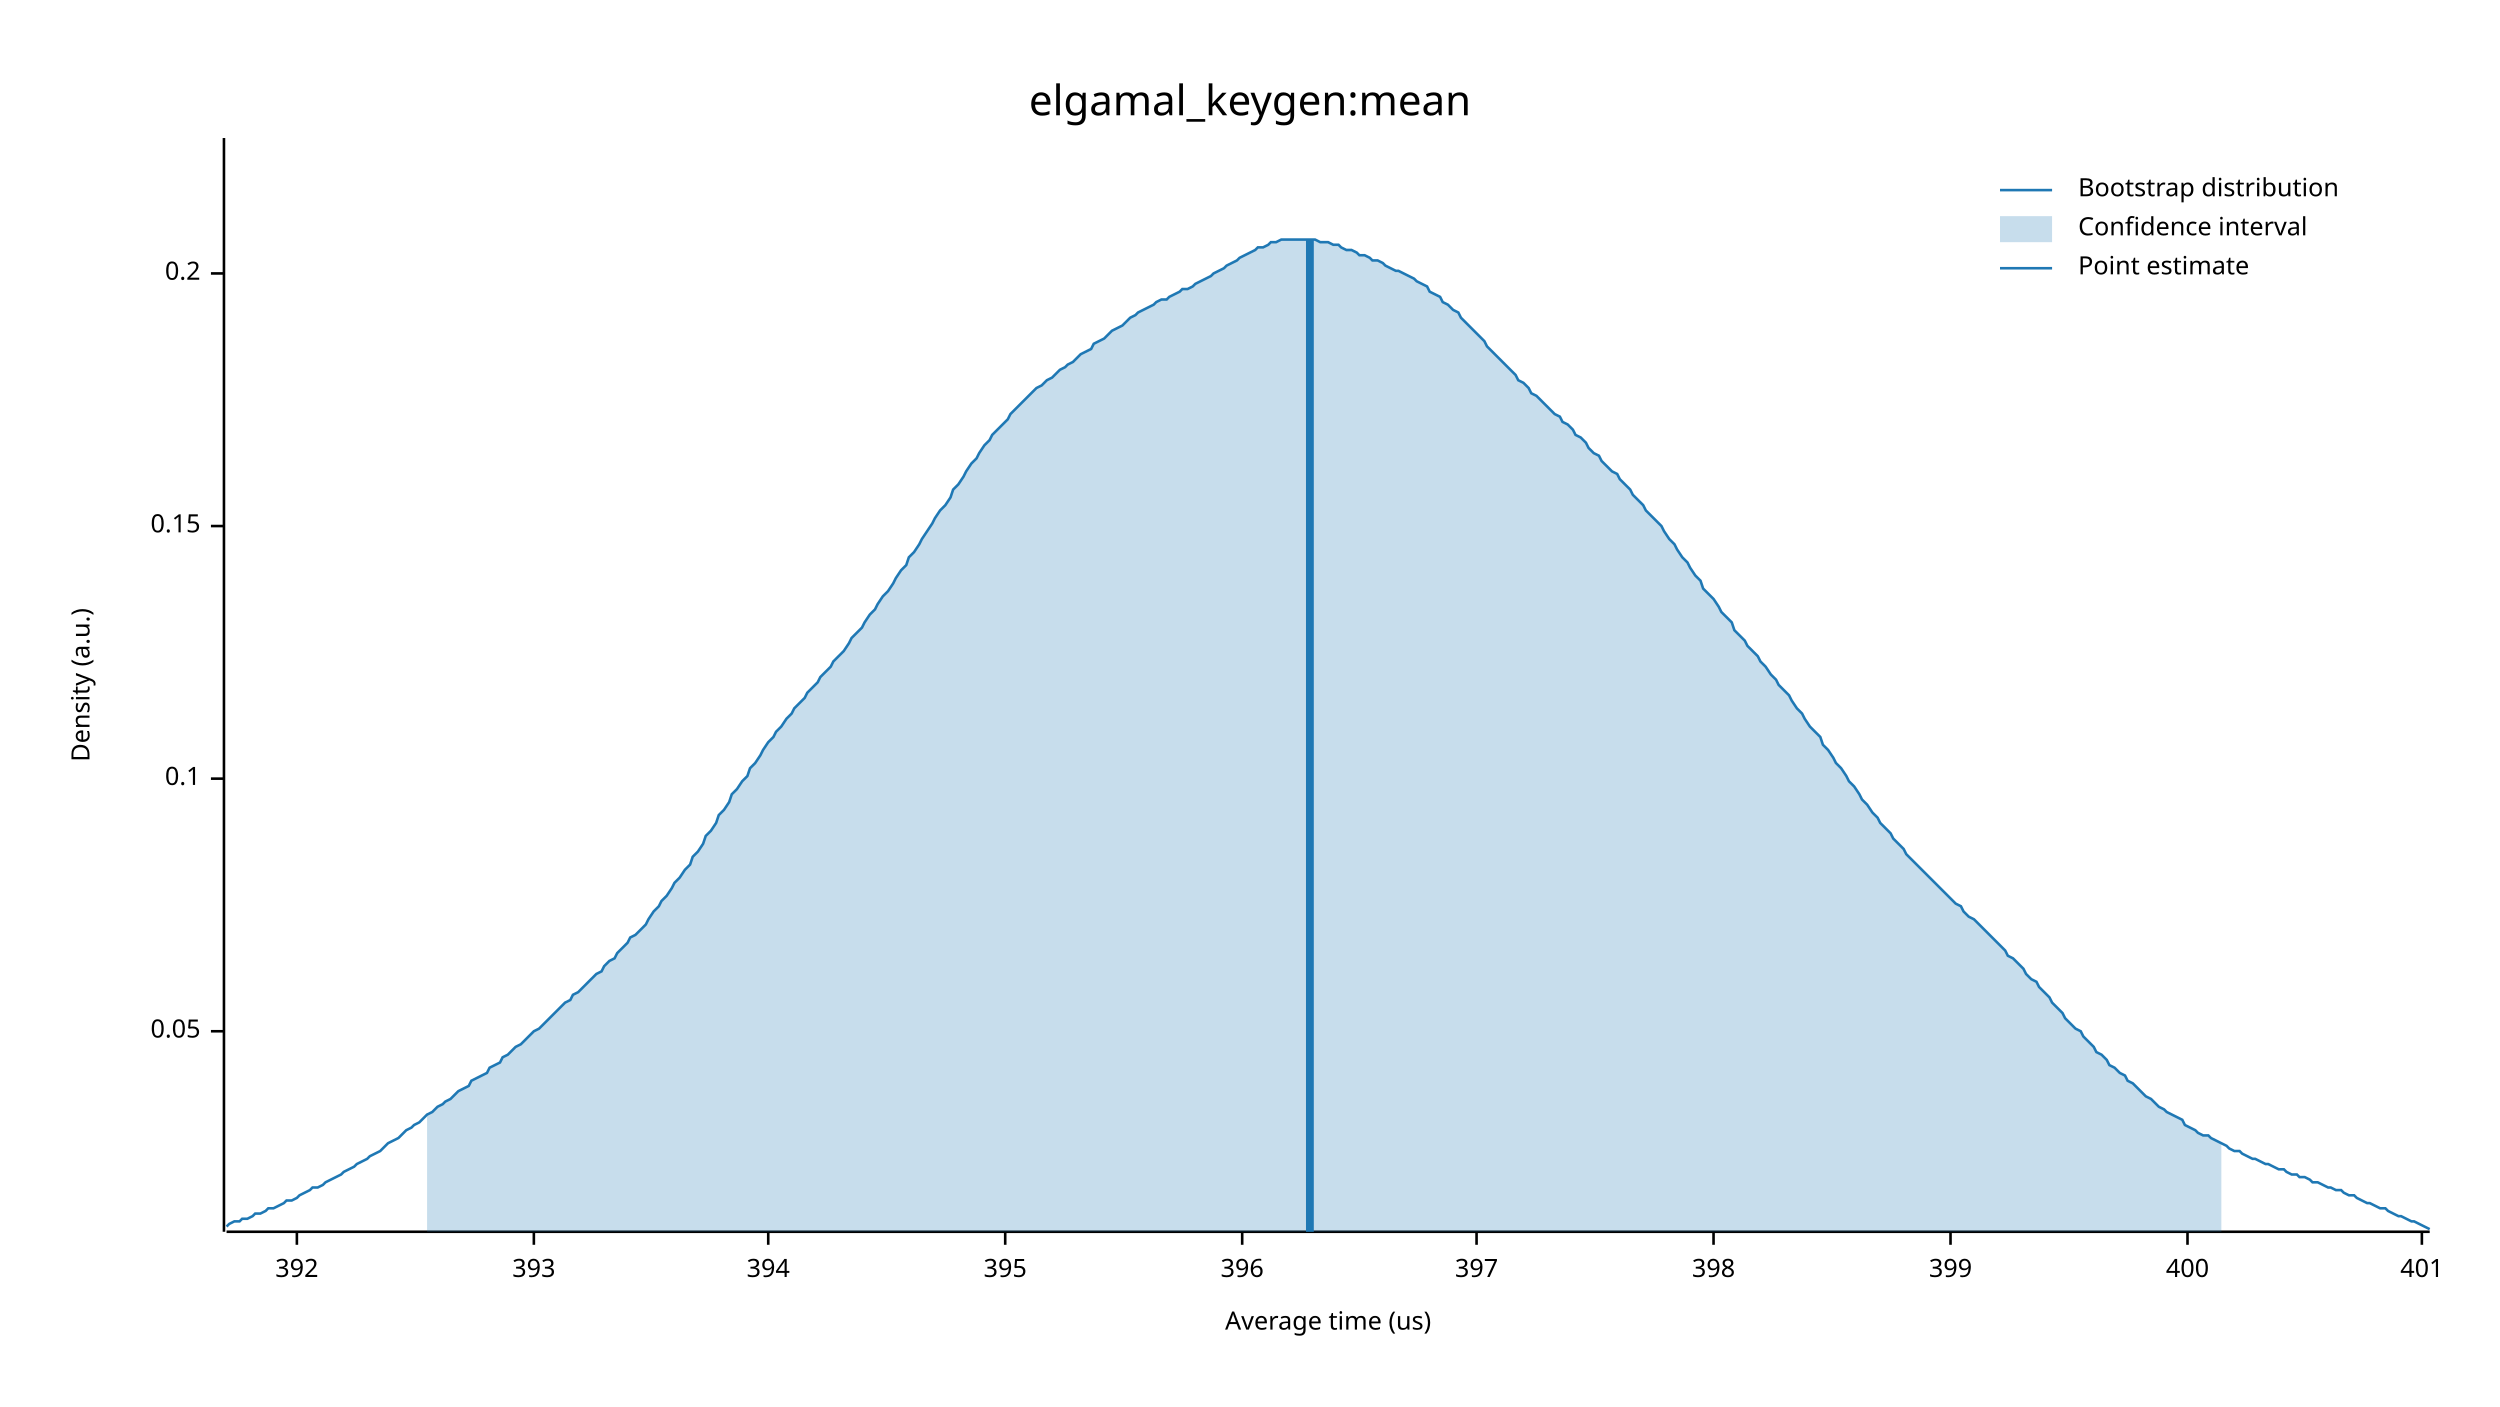
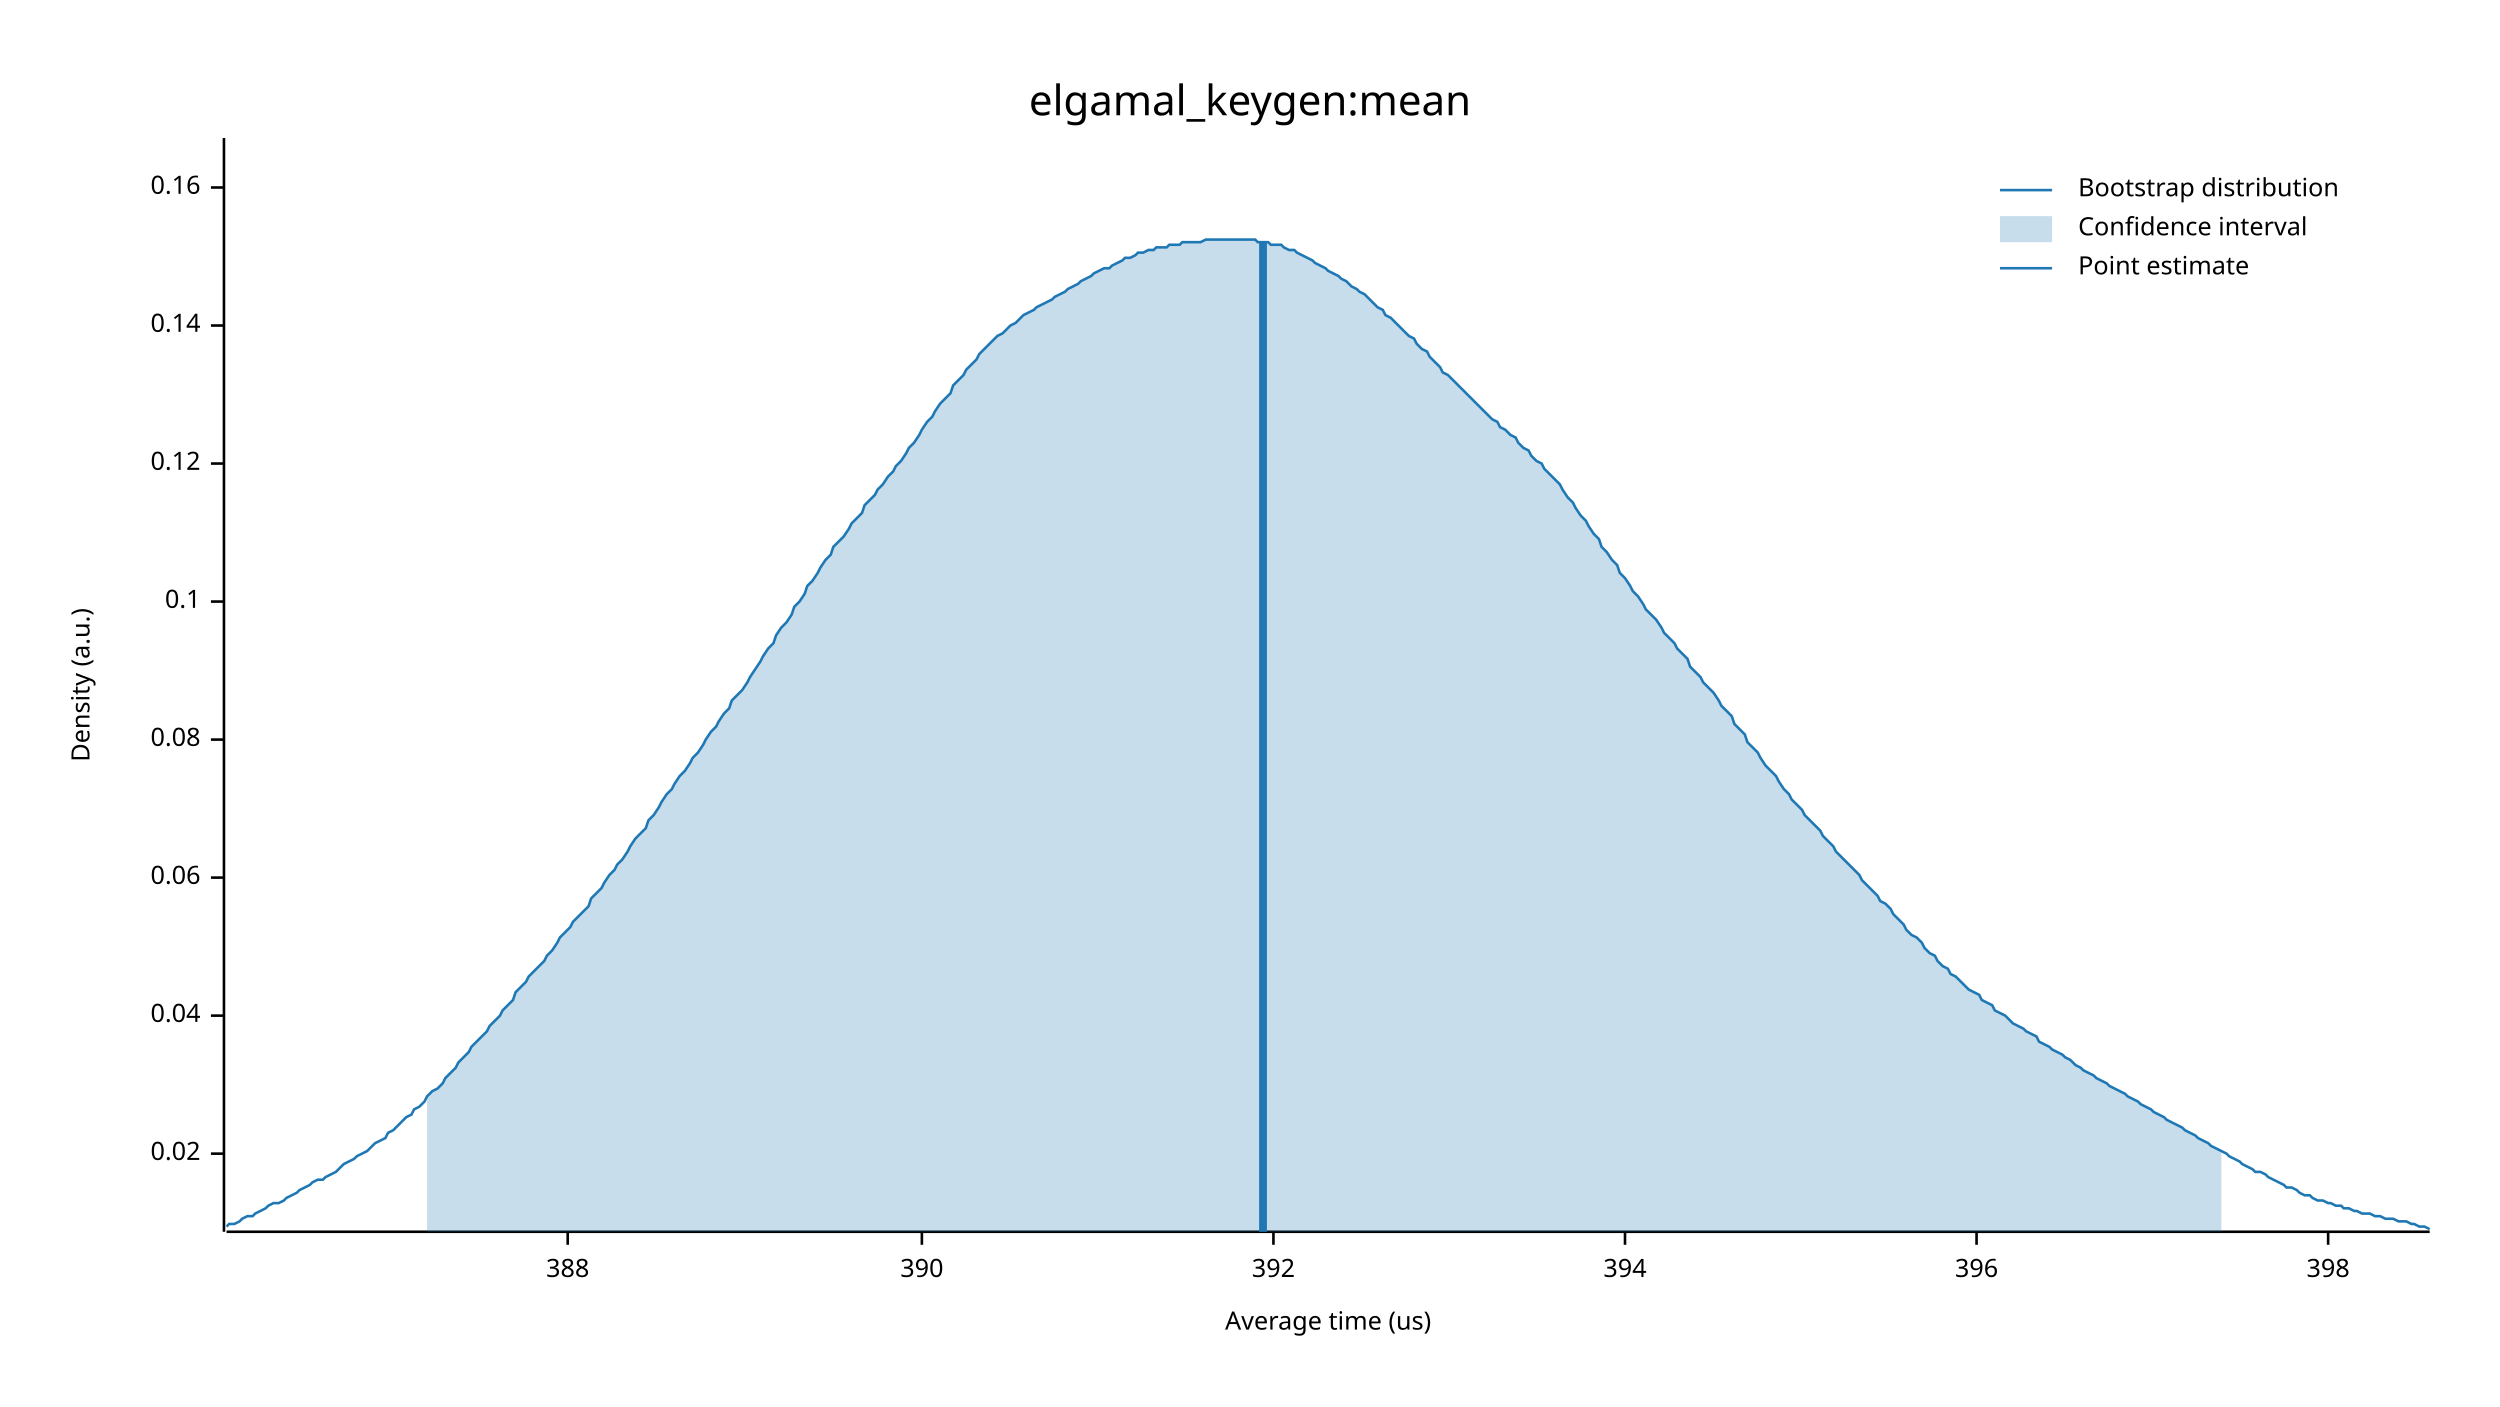
<svg xmlns="http://www.w3.org/2000/svg" width="960" height="540" viewBox="0 0 960 540">
  <text x="480" y="32" dy="0.76em" text-anchor="middle" font-family="sans-serif" font-size="16.129" opacity="1" fill="#000000">
elgamal_keygen:mean
</text>
  <text x="27" y="263" dy="0.76em" text-anchor="middle" font-family="sans-serif" font-size="9.677" opacity="1" fill="#000000" transform="rotate(270, 27, 263)">
Density (a.u.)
</text>
  <text x="510" y="513" dy="-0.5ex" text-anchor="middle" font-family="sans-serif" font-size="9.677" opacity="1" fill="#000000">
Average time (us)
</text>
  <polyline fill="none" opacity="1" stroke="#000000" stroke-width="1" points="86,53 86,473 " />
-   <text x="77" y="396" dy="0.5ex" text-anchor="end" font-family="sans-serif" font-size="9.677" opacity="1" fill="#000000">
- 0.05
+   <text x="77" y="443" dy="0.5ex" text-anchor="end" font-family="sans-serif" font-size="9.677" opacity="1" fill="#000000">
+ 0.02
</text>
-   <polyline fill="none" opacity="1" stroke="#000000" stroke-width="1" points="81,396 86,396 " />
-   <text x="77" y="299" dy="0.5ex" text-anchor="end" font-family="sans-serif" font-size="9.677" opacity="1" fill="#000000">
+   <polyline fill="none" opacity="1" stroke="#000000" stroke-width="1" points="81,443 86,443 " />
+   <text x="77" y="390" dy="0.5ex" text-anchor="end" font-family="sans-serif" font-size="9.677" opacity="1" fill="#000000">
+ 0.04
+ </text>
+   <polyline fill="none" opacity="1" stroke="#000000" stroke-width="1" points="81,390 86,390 " />
+   <text x="77" y="337" dy="0.5ex" text-anchor="end" font-family="sans-serif" font-size="9.677" opacity="1" fill="#000000">
+ 0.06
+ </text>
+   <polyline fill="none" opacity="1" stroke="#000000" stroke-width="1" points="81,337 86,337 " />
+   <text x="77" y="284" dy="0.5ex" text-anchor="end" font-family="sans-serif" font-size="9.677" opacity="1" fill="#000000">
+ 0.08
+ </text>
+   <polyline fill="none" opacity="1" stroke="#000000" stroke-width="1" points="81,284 86,284 " />
+   <text x="77" y="231" dy="0.5ex" text-anchor="end" font-family="sans-serif" font-size="9.677" opacity="1" fill="#000000">
0.1
</text>
-   <polyline fill="none" opacity="1" stroke="#000000" stroke-width="1" points="81,299 86,299 " />
-   <text x="77" y="202" dy="0.5ex" text-anchor="end" font-family="sans-serif" font-size="9.677" opacity="1" fill="#000000">
- 0.15
+   <polyline fill="none" opacity="1" stroke="#000000" stroke-width="1" points="81,231 86,231 " />
+   <text x="77" y="178" dy="0.5ex" text-anchor="end" font-family="sans-serif" font-size="9.677" opacity="1" fill="#000000">
+ 0.12
</text>
-   <polyline fill="none" opacity="1" stroke="#000000" stroke-width="1" points="81,202 86,202 " />
-   <text x="77" y="105" dy="0.5ex" text-anchor="end" font-family="sans-serif" font-size="9.677" opacity="1" fill="#000000">
- 0.2
+   <polyline fill="none" opacity="1" stroke="#000000" stroke-width="1" points="81,178 86,178 " />
+   <text x="77" y="125" dy="0.5ex" text-anchor="end" font-family="sans-serif" font-size="9.677" opacity="1" fill="#000000">
+ 0.14
</text>
-   <polyline fill="none" opacity="1" stroke="#000000" stroke-width="1" points="81,105 86,105 " />
+   <polyline fill="none" opacity="1" stroke="#000000" stroke-width="1" points="81,125 86,125 " />
+   <text x="77" y="72" dy="0.5ex" text-anchor="end" font-family="sans-serif" font-size="9.677" opacity="1" fill="#000000">
+ 0.16
+ </text>
+   <polyline fill="none" opacity="1" stroke="#000000" stroke-width="1" points="81,72 86,72 " />
  <polyline fill="none" opacity="1" stroke="#000000" stroke-width="1" points="87,473 933,473 " />
-   <text x="114" y="483" dy="0.76em" text-anchor="middle" font-family="sans-serif" font-size="9.677" opacity="1" fill="#000000">
+   <text x="218" y="483" dy="0.76em" text-anchor="middle" font-family="sans-serif" font-size="9.677" opacity="1" fill="#000000">
+ 388
+ </text>
+   <polyline fill="none" opacity="1" stroke="#000000" stroke-width="1" points="218,473 218,478 " />
+   <text x="354" y="483" dy="0.76em" text-anchor="middle" font-family="sans-serif" font-size="9.677" opacity="1" fill="#000000">
+ 390
+ </text>
+   <polyline fill="none" opacity="1" stroke="#000000" stroke-width="1" points="354,473 354,478 " />
+   <text x="489" y="483" dy="0.76em" text-anchor="middle" font-family="sans-serif" font-size="9.677" opacity="1" fill="#000000">
392
</text>
-   <polyline fill="none" opacity="1" stroke="#000000" stroke-width="1" points="114,473 114,478 " />
-   <text x="205" y="483" dy="0.76em" text-anchor="middle" font-family="sans-serif" font-size="9.677" opacity="1" fill="#000000">
- 393
- </text>
-   <polyline fill="none" opacity="1" stroke="#000000" stroke-width="1" points="205,473 205,478 " />
-   <text x="295" y="483" dy="0.76em" text-anchor="middle" font-family="sans-serif" font-size="9.677" opacity="1" fill="#000000">
+   <polyline fill="none" opacity="1" stroke="#000000" stroke-width="1" points="489,473 489,478 " />
+   <text x="624" y="483" dy="0.76em" text-anchor="middle" font-family="sans-serif" font-size="9.677" opacity="1" fill="#000000">
394
</text>
-   <polyline fill="none" opacity="1" stroke="#000000" stroke-width="1" points="295,473 295,478 " />
-   <text x="386" y="483" dy="0.76em" text-anchor="middle" font-family="sans-serif" font-size="9.677" opacity="1" fill="#000000">
- 395
- </text>
-   <polyline fill="none" opacity="1" stroke="#000000" stroke-width="1" points="386,473 386,478 " />
-   <text x="477" y="483" dy="0.76em" text-anchor="middle" font-family="sans-serif" font-size="9.677" opacity="1" fill="#000000">
+   <polyline fill="none" opacity="1" stroke="#000000" stroke-width="1" points="624,473 624,478 " />
+   <text x="759" y="483" dy="0.76em" text-anchor="middle" font-family="sans-serif" font-size="9.677" opacity="1" fill="#000000">
396
</text>
-   <polyline fill="none" opacity="1" stroke="#000000" stroke-width="1" points="477,473 477,478 " />
-   <text x="567" y="483" dy="0.76em" text-anchor="middle" font-family="sans-serif" font-size="9.677" opacity="1" fill="#000000">
- 397
- </text>
-   <polyline fill="none" opacity="1" stroke="#000000" stroke-width="1" points="567,473 567,478 " />
-   <text x="658" y="483" dy="0.76em" text-anchor="middle" font-family="sans-serif" font-size="9.677" opacity="1" fill="#000000">
+   <polyline fill="none" opacity="1" stroke="#000000" stroke-width="1" points="759,473 759,478 " />
+   <text x="894" y="483" dy="0.76em" text-anchor="middle" font-family="sans-serif" font-size="9.677" opacity="1" fill="#000000">
398
</text>
-   <polyline fill="none" opacity="1" stroke="#000000" stroke-width="1" points="658,473 658,478 " />
-   <text x="749" y="483" dy="0.76em" text-anchor="middle" font-family="sans-serif" font-size="9.677" opacity="1" fill="#000000">
- 399
- </text>
-   <polyline fill="none" opacity="1" stroke="#000000" stroke-width="1" points="749,473 749,478 " />
-   <text x="840" y="483" dy="0.76em" text-anchor="middle" font-family="sans-serif" font-size="9.677" opacity="1" fill="#000000">
- 400
- </text>
-   <polyline fill="none" opacity="1" stroke="#000000" stroke-width="1" points="840,473 840,478 " />
-   <text x="930" y="483" dy="0.76em" text-anchor="middle" font-family="sans-serif" font-size="9.677" opacity="1" fill="#000000">
- 401
- </text>
-   <polyline fill="none" opacity="1" stroke="#000000" stroke-width="1" points="930,473 930,478 " />
-   <polyline fill="none" opacity="1" stroke="#1F78B4" stroke-width="1" points="87,471 88,470 90,469 92,469 93,468 95,468 97,467 98,466 100,466 102,465 103,464 105,464 107,463 109,462 110,461 112,461 114,460 115,459 117,458 119,457 120,456 122,456 124,455 125,454 127,453 129,452 131,451 132,450 134,449 136,448 137,447 139,446 141,445 142,444 144,443 146,442 148,440 149,439 151,438 153,437 154,436 156,434 158,433 159,432 161,431 163,429 164,428 166,427 168,425 170,424 171,423 173,422 175,420 176,419 178,418 180,417 181,415 183,414 185,413 187,412 188,410 190,409 192,408 193,406 195,405 197,403 198,402 200,401 202,399 203,398 205,396 207,395 209,393 210,392 212,390 214,388 215,387 217,385 219,384 220,382 222,381 224,379 226,377 227,376 229,374 231,373 232,371 234,369 236,368 237,366 239,364 241,362 242,360 244,359 246,357 248,355 249,353 251,350 253,348 254,346 256,344 258,341 259,339 261,337 263,334 265,332 266,329 268,327 270,324 271,321 273,319 275,316 276,313 278,311 280,308 281,305 283,303 285,300 287,298 288,295 290,293 292,290 293,288 295,285 297,283 298,281 300,279 302,276 304,274 305,272 307,270 309,268 310,266 312,264 314,262 315,260 317,258 319,256 320,254 322,252 324,250 326,247 327,245 329,243 331,241 332,239 334,236 336,234 337,232 339,229 341,227 343,224 344,222 346,219 348,217 349,214 351,212 353,209 354,207 356,204 358,201 359,199 361,196 363,194 365,191 366,188 368,186 370,183 371,181 373,178 375,176 376,174 378,171 380,169 381,167 383,165 385,163 387,161 388,159 390,157 392,155 393,154 395,152 397,150 398,149 400,148 402,146 404,145 405,144 407,142 409,141 410,140 412,139 414,137 415,136 417,135 419,134 420,132 422,131 424,130 426,128 427,127 429,126 431,125 432,124 434,122 436,121 437,120 439,119 441,118 443,117 444,116 446,115 448,115 449,114 451,113 453,112 454,111 456,111 458,110 459,109 461,108 463,107 465,106 466,105 468,104 470,103 471,102 473,101 475,100 476,99 478,98 480,97 482,96 483,95 485,95 487,94 488,93 490,93 492,92 493,92 495,92 497,92 498,92 500,92 502,92 504,92 505,92 507,93 509,93 510,93 512,94 514,94 515,95 517,96 519,96 521,97 522,98 524,98 526,99 527,100 529,100 531,101 532,102 534,103 536,104 537,104 539,105 541,106 543,107 544,108 546,109 548,110 549,112 551,113 553,114 554,116 556,117 558,119 560,120 561,122 563,124 565,126 566,127 568,129 570,131 571,133 573,135 575,137 576,138 578,140 580,142 582,144 583,146 585,147 587,149 588,151 590,152 592,154 593,155 595,157 597,159 599,160 600,162 602,163 604,165 605,167 607,168 609,170 610,172 612,174 614,175 615,177 617,179 619,181 621,182 622,184 624,186 626,188 627,190 629,192 631,194 632,196 634,198 636,200 638,202 639,204 641,207 643,209 644,211 646,214 648,216 649,218 651,221 653,223 654,226 656,228 658,230 660,233 661,235 663,237 665,239 666,242 668,244 670,246 671,248 673,250 675,252 676,254 678,256 680,259 682,261 683,263 685,265 687,267 688,269 690,272 692,274 693,276 695,279 697,281 699,283 700,286 702,288 704,291 705,293 707,295 709,298 710,300 712,302 714,305 715,307 717,309 719,312 721,314 722,316 724,318 726,320 727,322 729,324 731,326 732,328 734,330 736,332 738,334 739,335 741,337 743,339 744,340 746,342 748,344 749,345 751,347 753,348 754,350 756,352 758,353 760,355 761,356 763,358 765,360 766,361 768,363 770,365 771,367 773,368 775,370 777,372 778,374 780,376 782,377 783,379 785,381 787,383 788,385 790,387 792,389 793,391 795,393 797,395 799,396 800,398 802,400 804,402 805,404 807,405 809,407 810,409 812,410 814,412 816,413 817,415 819,416 821,418 822,419 824,421 826,422 827,423 829,425 831,426 832,427 834,428 836,429 838,430 839,432 841,433 843,434 844,435 846,436 848,436 849,437 851,438 853,439 855,440 856,441 858,442 860,442 861,443 863,444 865,445 866,445 868,446 870,447 871,447 873,448 875,449 877,449 878,450 880,451 882,451 883,452 885,452 887,453 888,454 890,454 892,455 894,456 895,456 897,457 899,457 900,458 902,459 904,459 905,460 907,461 909,462 910,462 912,463 914,464 916,464 917,465 919,466 921,467 922,467 924,468 926,469 927,469 929,470 931,471 933,472 " />
-   <polygon opacity="0.25" fill="#1F78B4" points="164,428 166,427 168,425 170,424 171,423 173,422 175,420 176,419 178,418 180,417 181,415 183,414 185,413 187,412 188,410 190,409 192,408 193,406 195,405 197,403 198,402 200,401 202,399 203,398 205,396 207,395 209,393 210,392 212,390 214,388 215,387 217,385 219,384 220,382 222,381 224,379 226,377 227,376 229,374 231,373 232,371 234,369 236,368 237,366 239,364 241,362 242,360 244,359 246,357 248,355 249,353 251,350 253,348 254,346 256,344 258,341 259,339 261,337 263,334 265,332 266,329 268,327 270,324 271,321 273,319 275,316 276,313 278,311 280,308 281,305 283,303 285,300 287,298 288,295 290,293 292,290 293,288 295,285 297,283 298,281 300,279 302,276 304,274 305,272 307,270 309,268 310,266 312,264 314,262 315,260 317,258 319,256 320,254 322,252 324,250 326,247 327,245 329,243 331,241 332,239 334,236 336,234 337,232 339,229 341,227 343,224 344,222 346,219 348,217 349,214 351,212 353,209 354,207 356,204 358,201 359,199 361,196 363,194 365,191 366,188 368,186 370,183 371,181 373,178 375,176 376,174 378,171 380,169 381,167 383,165 385,163 387,161 388,159 390,157 392,155 393,154 395,152 397,150 398,149 400,148 402,146 404,145 405,144 407,142 409,141 410,140 412,139 414,137 415,136 417,135 419,134 420,132 422,131 424,130 426,128 427,127 429,126 431,125 432,124 434,122 436,121 437,120 439,119 441,118 443,117 444,116 446,115 448,115 449,114 451,113 453,112 454,111 456,111 458,110 459,109 461,108 463,107 465,106 466,105 468,104 470,103 471,102 473,101 475,100 476,99 478,98 480,97 482,96 483,95 485,95 487,94 488,93 490,93 492,92 493,92 495,92 497,92 498,92 500,92 502,92 504,92 505,92 507,93 509,93 510,93 512,94 514,94 515,95 517,96 519,96 521,97 522,98 524,98 526,99 527,100 529,100 531,101 532,102 534,103 536,104 537,104 539,105 541,106 543,107 544,108 546,109 548,110 549,112 551,113 553,114 554,116 556,117 558,119 560,120 561,122 563,124 565,126 566,127 568,129 570,131 571,133 573,135 575,137 576,138 578,140 580,142 582,144 583,146 585,147 587,149 588,151 590,152 592,154 593,155 595,157 597,159 599,160 600,162 602,163 604,165 605,167 607,168 609,170 610,172 612,174 614,175 615,177 617,179 619,181 621,182 622,184 624,186 626,188 627,190 629,192 631,194 632,196 634,198 636,200 638,202 639,204 641,207 643,209 644,211 646,214 648,216 649,218 651,221 653,223 654,226 656,228 658,230 660,233 661,235 663,237 665,239 666,242 668,244 670,246 671,248 673,250 675,252 676,254 678,256 680,259 682,261 683,263 685,265 687,267 688,269 690,272 692,274 693,276 695,279 697,281 699,283 700,286 702,288 704,291 705,293 707,295 709,298 710,300 712,302 714,305 715,307 717,309 719,312 721,314 722,316 724,318 726,320 727,322 729,324 731,326 732,328 734,330 736,332 738,334 739,335 741,337 743,339 744,340 746,342 748,344 749,345 751,347 753,348 754,350 756,352 758,353 760,355 761,356 763,358 765,360 766,361 768,363 770,365 771,367 773,368 775,370 777,372 778,374 780,376 782,377 783,379 785,381 787,383 788,385 790,387 792,389 793,391 795,393 797,395 799,396 800,398 802,400 804,402 805,404 807,405 809,407 810,409 812,410 814,412 816,413 817,415 819,416 821,418 822,419 824,421 826,422 827,423 829,425 831,426 832,427 834,428 836,429 838,430 839,432 841,433 843,434 844,435 846,436 848,436 849,437 851,438 853,439 853,473 164,473 " />
-   <polyline fill="none" opacity="1" stroke="#1F78B4" stroke-width="3" points="503,473 503,92 " />
+   <polyline fill="none" opacity="1" stroke="#000000" stroke-width="1" points="894,473 894,478 " />
+   <polyline fill="none" opacity="1" stroke="#1F78B4" stroke-width="1" points="87,471 88,470 90,470 92,469 93,468 95,467 97,467 98,466 100,465 102,464 103,463 105,462 107,462 109,461 110,460 112,459 114,458 115,457 117,456 119,455 120,454 122,453 124,453 125,452 127,451 129,450 131,448 132,447 134,446 136,445 137,444 139,443 141,442 142,441 144,439 146,438 148,437 149,435 151,434 153,432 154,431 156,429 158,428 159,426 161,425 163,423 164,421 166,419 168,418 170,416 171,414 173,412 175,410 176,408 178,406 180,404 181,402 183,400 185,398 187,396 188,394 190,392 192,390 193,388 195,386 197,384 198,381 200,379 202,377 203,375 205,373 207,371 209,369 210,367 212,365 214,362 215,360 217,358 219,356 220,354 222,352 224,350 226,348 227,345 229,343 231,341 232,339 234,336 236,334 237,332 239,330 241,327 242,325 244,322 246,320 248,318 249,315 251,313 253,310 254,308 256,305 258,303 259,301 261,298 263,296 265,293 266,291 268,289 270,286 271,284 273,281 275,279 276,277 278,274 280,272 281,269 283,267 285,265 287,262 288,260 290,257 292,254 293,252 295,249 297,247 298,244 300,241 302,239 304,236 305,233 307,231 309,228 310,225 312,223 314,220 315,218 317,215 319,213 320,210 322,208 324,206 326,203 327,201 329,199 331,197 332,194 334,192 336,190 337,188 339,186 341,183 343,181 344,179 346,177 348,174 349,172 351,170 353,167 354,165 356,162 358,160 359,158 361,155 363,153 365,151 366,148 368,146 370,144 371,142 373,140 375,138 376,136 378,134 380,132 381,131 383,129 385,128 387,126 388,125 390,124 392,122 393,121 395,120 397,119 398,118 400,117 402,116 404,115 405,114 407,113 409,112 410,111 412,110 414,109 415,108 417,107 419,106 420,105 422,104 424,103 426,103 427,102 429,101 431,100 432,99 434,99 436,98 437,97 439,97 441,96 443,96 444,95 446,95 448,95 449,94 451,94 453,94 454,93 456,93 458,93 459,93 461,93 463,92 465,92 466,92 468,92 470,92 471,92 473,92 475,92 476,92 478,92 480,92 482,92 483,93 485,93 487,93 488,94 490,94 492,94 493,95 495,96 497,96 498,97 500,98 502,99 504,100 505,101 507,102 509,103 510,104 512,105 514,106 515,107 517,108 519,110 521,111 522,112 524,113 526,115 527,116 529,118 531,119 532,121 534,122 536,124 537,125 539,127 541,129 543,130 544,132 546,134 548,135 549,137 551,139 553,141 554,143 556,144 558,146 560,148 561,149 563,151 565,153 566,154 568,156 570,158 571,159 573,161 575,162 576,164 578,165 580,167 582,168 583,170 585,172 587,173 588,175 590,177 592,178 593,180 595,182 597,184 599,186 600,188 602,191 604,193 605,195 607,198 609,200 610,202 612,205 614,207 615,210 617,212 619,215 621,217 622,220 624,222 626,225 627,227 629,229 631,232 632,234 634,236 636,238 638,241 639,243 641,245 643,247 644,249 646,251 648,253 649,256 651,258 653,260 654,262 656,264 658,266 660,269 661,271 663,273 665,275 666,278 668,280 670,282 671,285 673,287 675,289 676,291 678,294 680,296 682,298 683,300 685,303 687,305 688,307 690,309 692,311 693,313 695,315 697,317 699,319 700,321 702,323 704,325 705,327 707,329 709,331 710,332 712,334 714,336 715,338 717,340 719,342 721,344 722,346 724,347 726,349 727,351 729,353 731,355 732,357 734,359 736,360 738,362 739,364 741,366 743,367 744,369 746,371 748,372 749,374 751,375 753,377 754,378 756,380 758,381 760,382 761,384 763,385 765,386 766,388 768,389 770,390 771,391 773,393 775,394 777,395 778,396 780,397 782,398 783,400 785,401 787,402 788,403 790,404 792,405 793,406 795,407 797,409 799,410 800,411 802,412 804,413 805,414 807,415 809,416 810,417 812,418 814,419 816,420 817,421 819,422 821,423 822,424 824,425 826,426 827,427 829,428 831,429 832,430 834,431 836,432 838,433 839,434 841,435 843,436 844,437 846,438 848,439 849,440 851,441 853,442 855,443 856,444 858,445 860,446 861,447 863,448 865,449 866,450 868,450 870,451 871,452 873,453 875,454 877,455 878,456 880,456 882,457 883,458 885,459 887,459 888,460 890,461 892,461 894,462 895,462 897,463 899,463 900,464 902,464 904,465 905,465 907,466 909,466 910,466 912,467 914,467 916,468 917,468 919,468 921,469 922,469 924,469 926,470 927,470 929,471 931,471 933,472 " />
+   <polygon opacity="0.25" fill="#1F78B4" points="164,421 166,419 168,418 170,416 171,414 173,412 175,410 176,408 178,406 180,404 181,402 183,400 185,398 187,396 188,394 190,392 192,390 193,388 195,386 197,384 198,381 200,379 202,377 203,375 205,373 207,371 209,369 210,367 212,365 214,362 215,360 217,358 219,356 220,354 222,352 224,350 226,348 227,345 229,343 231,341 232,339 234,336 236,334 237,332 239,330 241,327 242,325 244,322 246,320 248,318 249,315 251,313 253,310 254,308 256,305 258,303 259,301 261,298 263,296 265,293 266,291 268,289 270,286 271,284 273,281 275,279 276,277 278,274 280,272 281,269 283,267 285,265 287,262 288,260 290,257 292,254 293,252 295,249 297,247 298,244 300,241 302,239 304,236 305,233 307,231 309,228 310,225 312,223 314,220 315,218 317,215 319,213 320,210 322,208 324,206 326,203 327,201 329,199 331,197 332,194 334,192 336,190 337,188 339,186 341,183 343,181 344,179 346,177 348,174 349,172 351,170 353,167 354,165 356,162 358,160 359,158 361,155 363,153 365,151 366,148 368,146 370,144 371,142 373,140 375,138 376,136 378,134 380,132 381,131 383,129 385,128 387,126 388,125 390,124 392,122 393,121 395,120 397,119 398,118 400,117 402,116 404,115 405,114 407,113 409,112 410,111 412,110 414,109 415,108 417,107 419,106 420,105 422,104 424,103 426,103 427,102 429,101 431,100 432,99 434,99 436,98 437,97 439,97 441,96 443,96 444,95 446,95 448,95 449,94 451,94 453,94 454,93 456,93 458,93 459,93 461,93 463,92 465,92 466,92 468,92 470,92 471,92 473,92 475,92 476,92 478,92 480,92 482,92 483,93 485,93 487,93 488,94 490,94 492,94 493,95 495,96 497,96 498,97 500,98 502,99 504,100 505,101 507,102 509,103 510,104 512,105 514,106 515,107 517,108 519,110 521,111 522,112 524,113 526,115 527,116 529,118 531,119 532,121 534,122 536,124 537,125 539,127 541,129 543,130 544,132 546,134 548,135 549,137 551,139 553,141 554,143 556,144 558,146 560,148 561,149 563,151 565,153 566,154 568,156 570,158 571,159 573,161 575,162 576,164 578,165 580,167 582,168 583,170 585,172 587,173 588,175 590,177 592,178 593,180 595,182 597,184 599,186 600,188 602,191 604,193 605,195 607,198 609,200 610,202 612,205 614,207 615,210 617,212 619,215 621,217 622,220 624,222 626,225 627,227 629,229 631,232 632,234 634,236 636,238 638,241 639,243 641,245 643,247 644,249 646,251 648,253 649,256 651,258 653,260 654,262 656,264 658,266 660,269 661,271 663,273 665,275 666,278 668,280 670,282 671,285 673,287 675,289 676,291 678,294 680,296 682,298 683,300 685,303 687,305 688,307 690,309 692,311 693,313 695,315 697,317 699,319 700,321 702,323 704,325 705,327 707,329 709,331 710,332 712,334 714,336 715,338 717,340 719,342 721,344 722,346 724,347 726,349 727,351 729,353 731,355 732,357 734,359 736,360 738,362 739,364 741,366 743,367 744,369 746,371 748,372 749,374 751,375 753,377 754,378 756,380 758,381 760,382 761,384 763,385 765,386 766,388 768,389 770,390 771,391 773,393 775,394 777,395 778,396 780,397 782,398 783,400 785,401 787,402 788,403 790,404 792,405 793,406 795,407 797,409 799,410 800,411 802,412 804,413 805,414 807,415 809,416 810,417 812,418 814,419 816,420 817,421 819,422 821,423 822,424 824,425 826,426 827,427 829,428 831,429 832,430 834,431 836,432 838,433 839,434 841,435 843,436 844,437 846,438 848,439 849,440 851,441 853,442 853,473 164,473 " />
+   <polyline fill="none" opacity="1" stroke="#1F78B4" stroke-width="3" points="485,473 485,93 " />
  <text x="798" y="68" dy="0.76em" text-anchor="start" font-family="sans-serif" font-size="9.677" opacity="1" fill="#000000">
Bootstrap distribution
</text>
  <text x="798" y="83" dy="0.76em" text-anchor="start" font-family="sans-serif" font-size="9.677" opacity="1" fill="#000000">
Confidence interval
</text>
  <text x="798" y="98" dy="0.76em" text-anchor="start" font-family="sans-serif" font-size="9.677" opacity="1" fill="#000000">
Point estimate
</text>
  <polyline fill="none" opacity="1" stroke="#1F78B4" stroke-width="1" points="768,73 788,73 " />
  <rect x="768" y="83" width="20" height="10" opacity="0.25" fill="#1F78B4" stroke="none" />
  <polyline fill="none" opacity="1" stroke="#1F78B4" stroke-width="1" points="768,103 788,103 " />
</svg>
